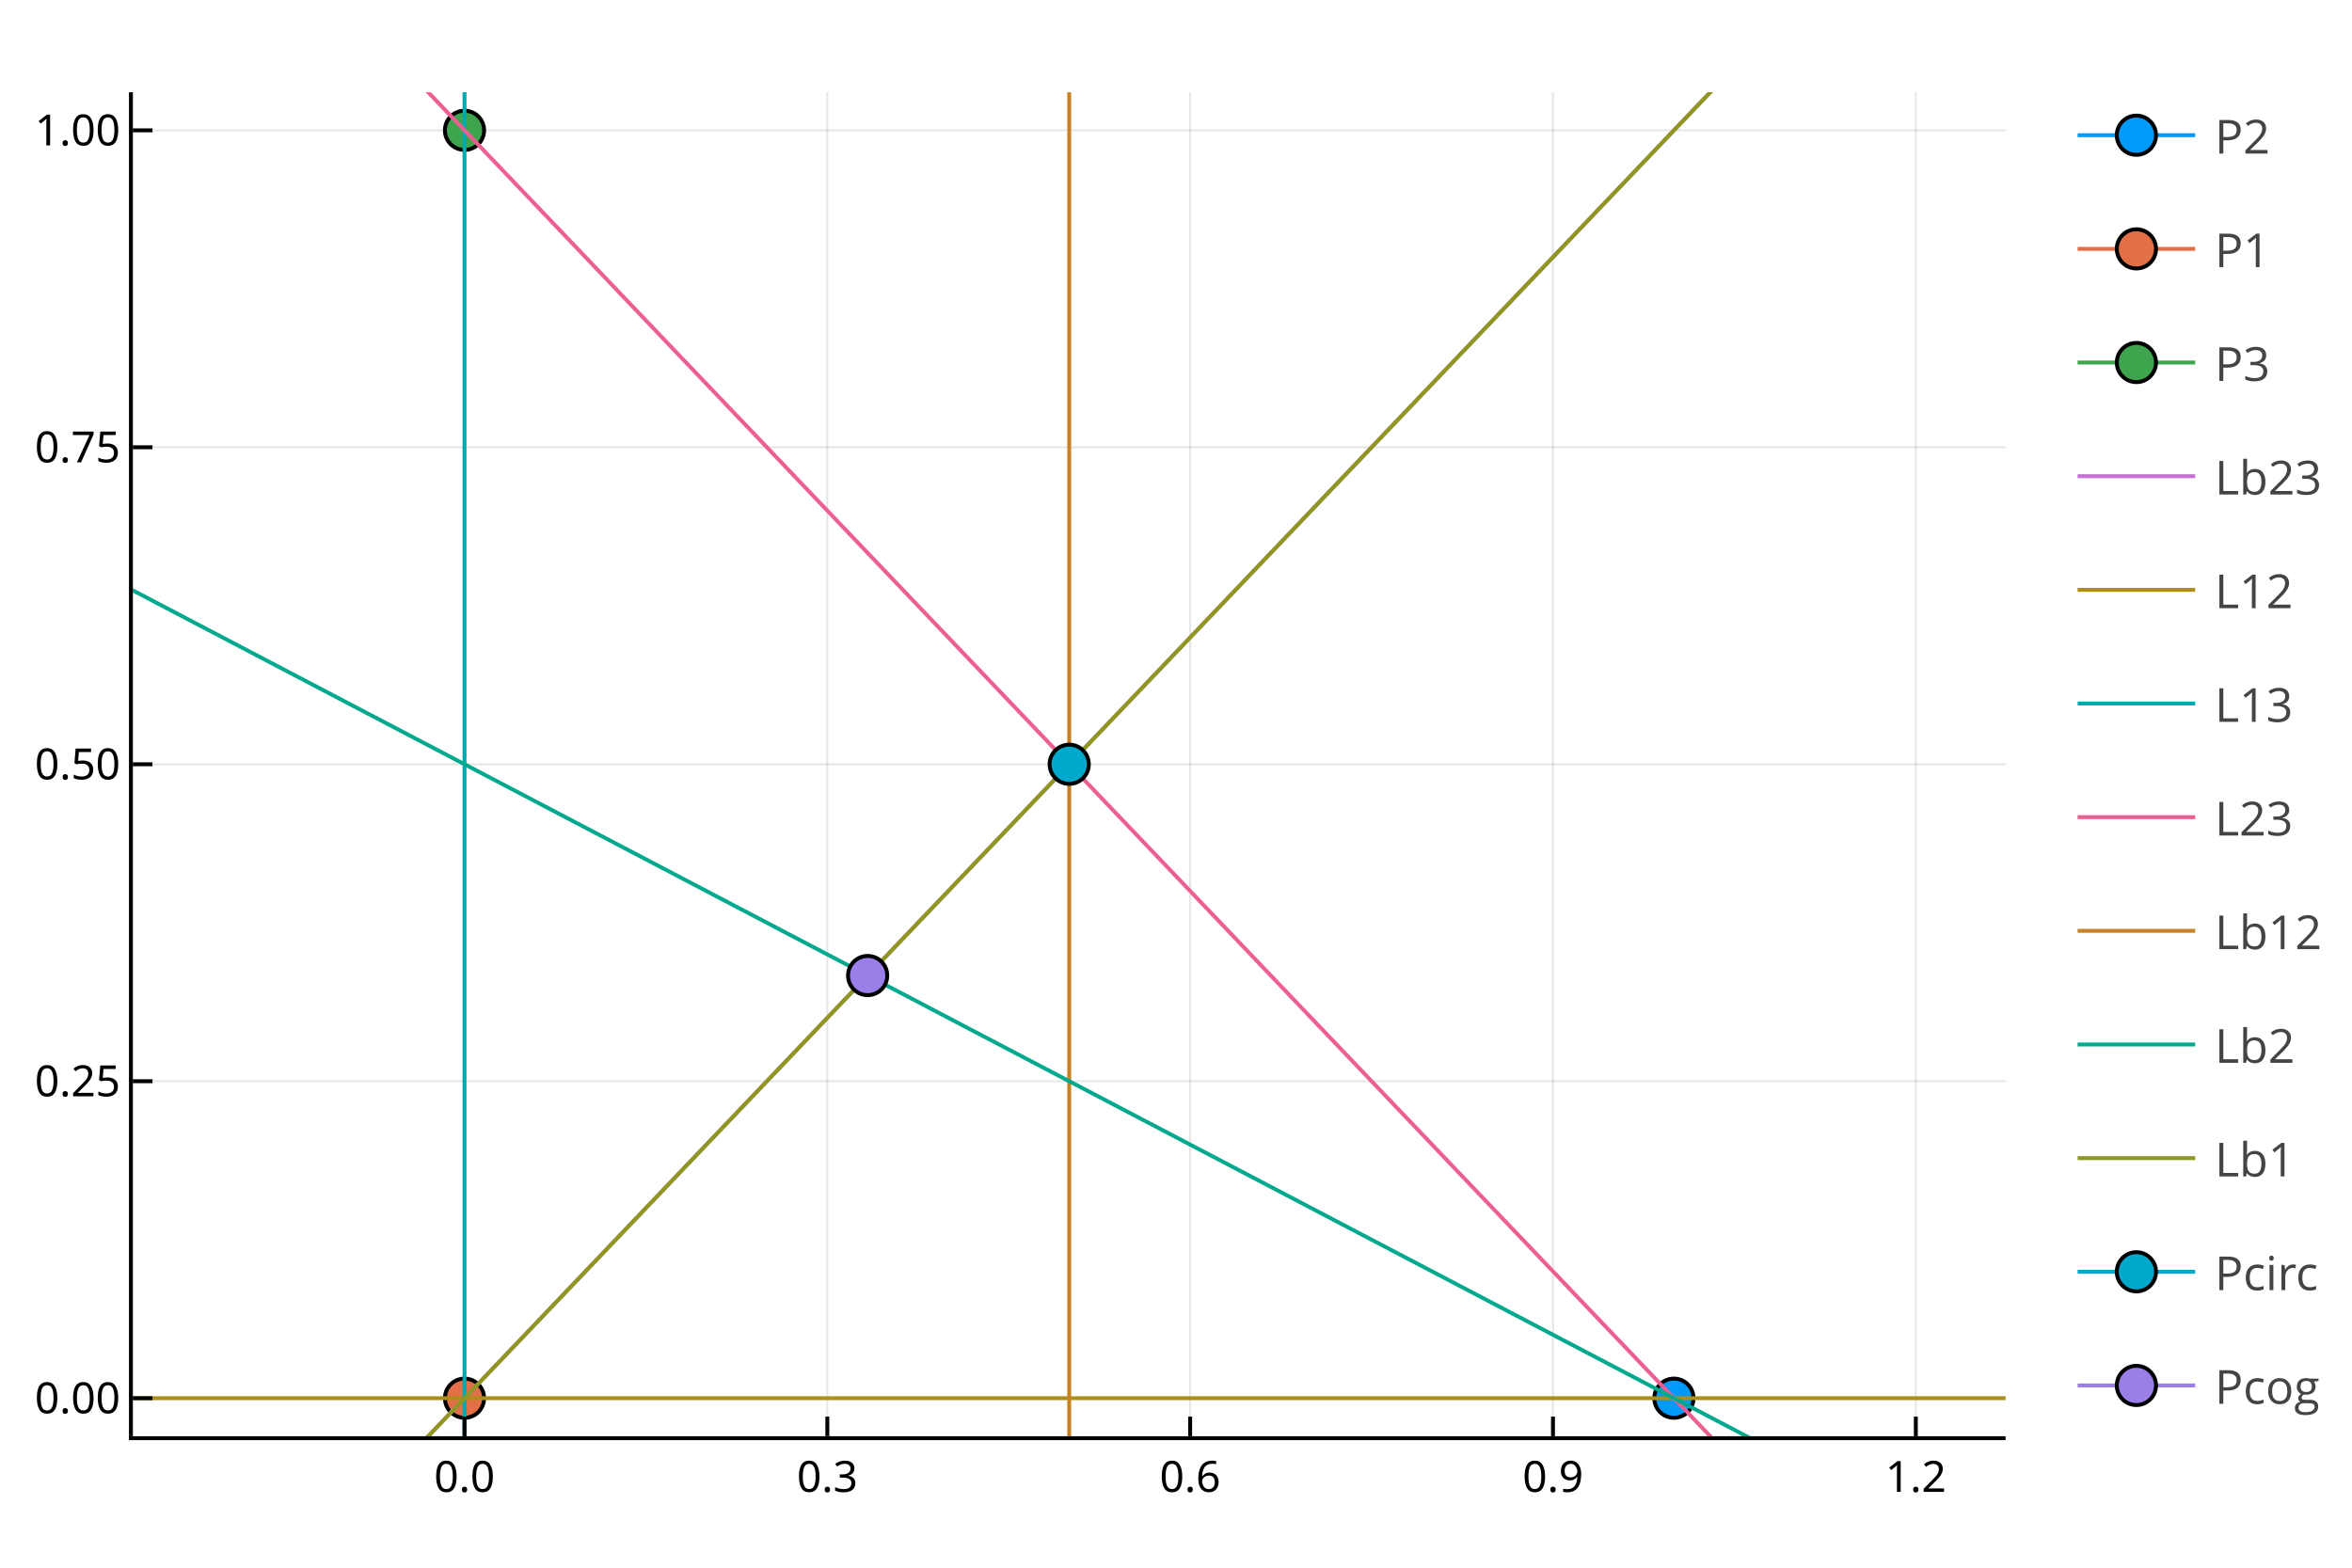
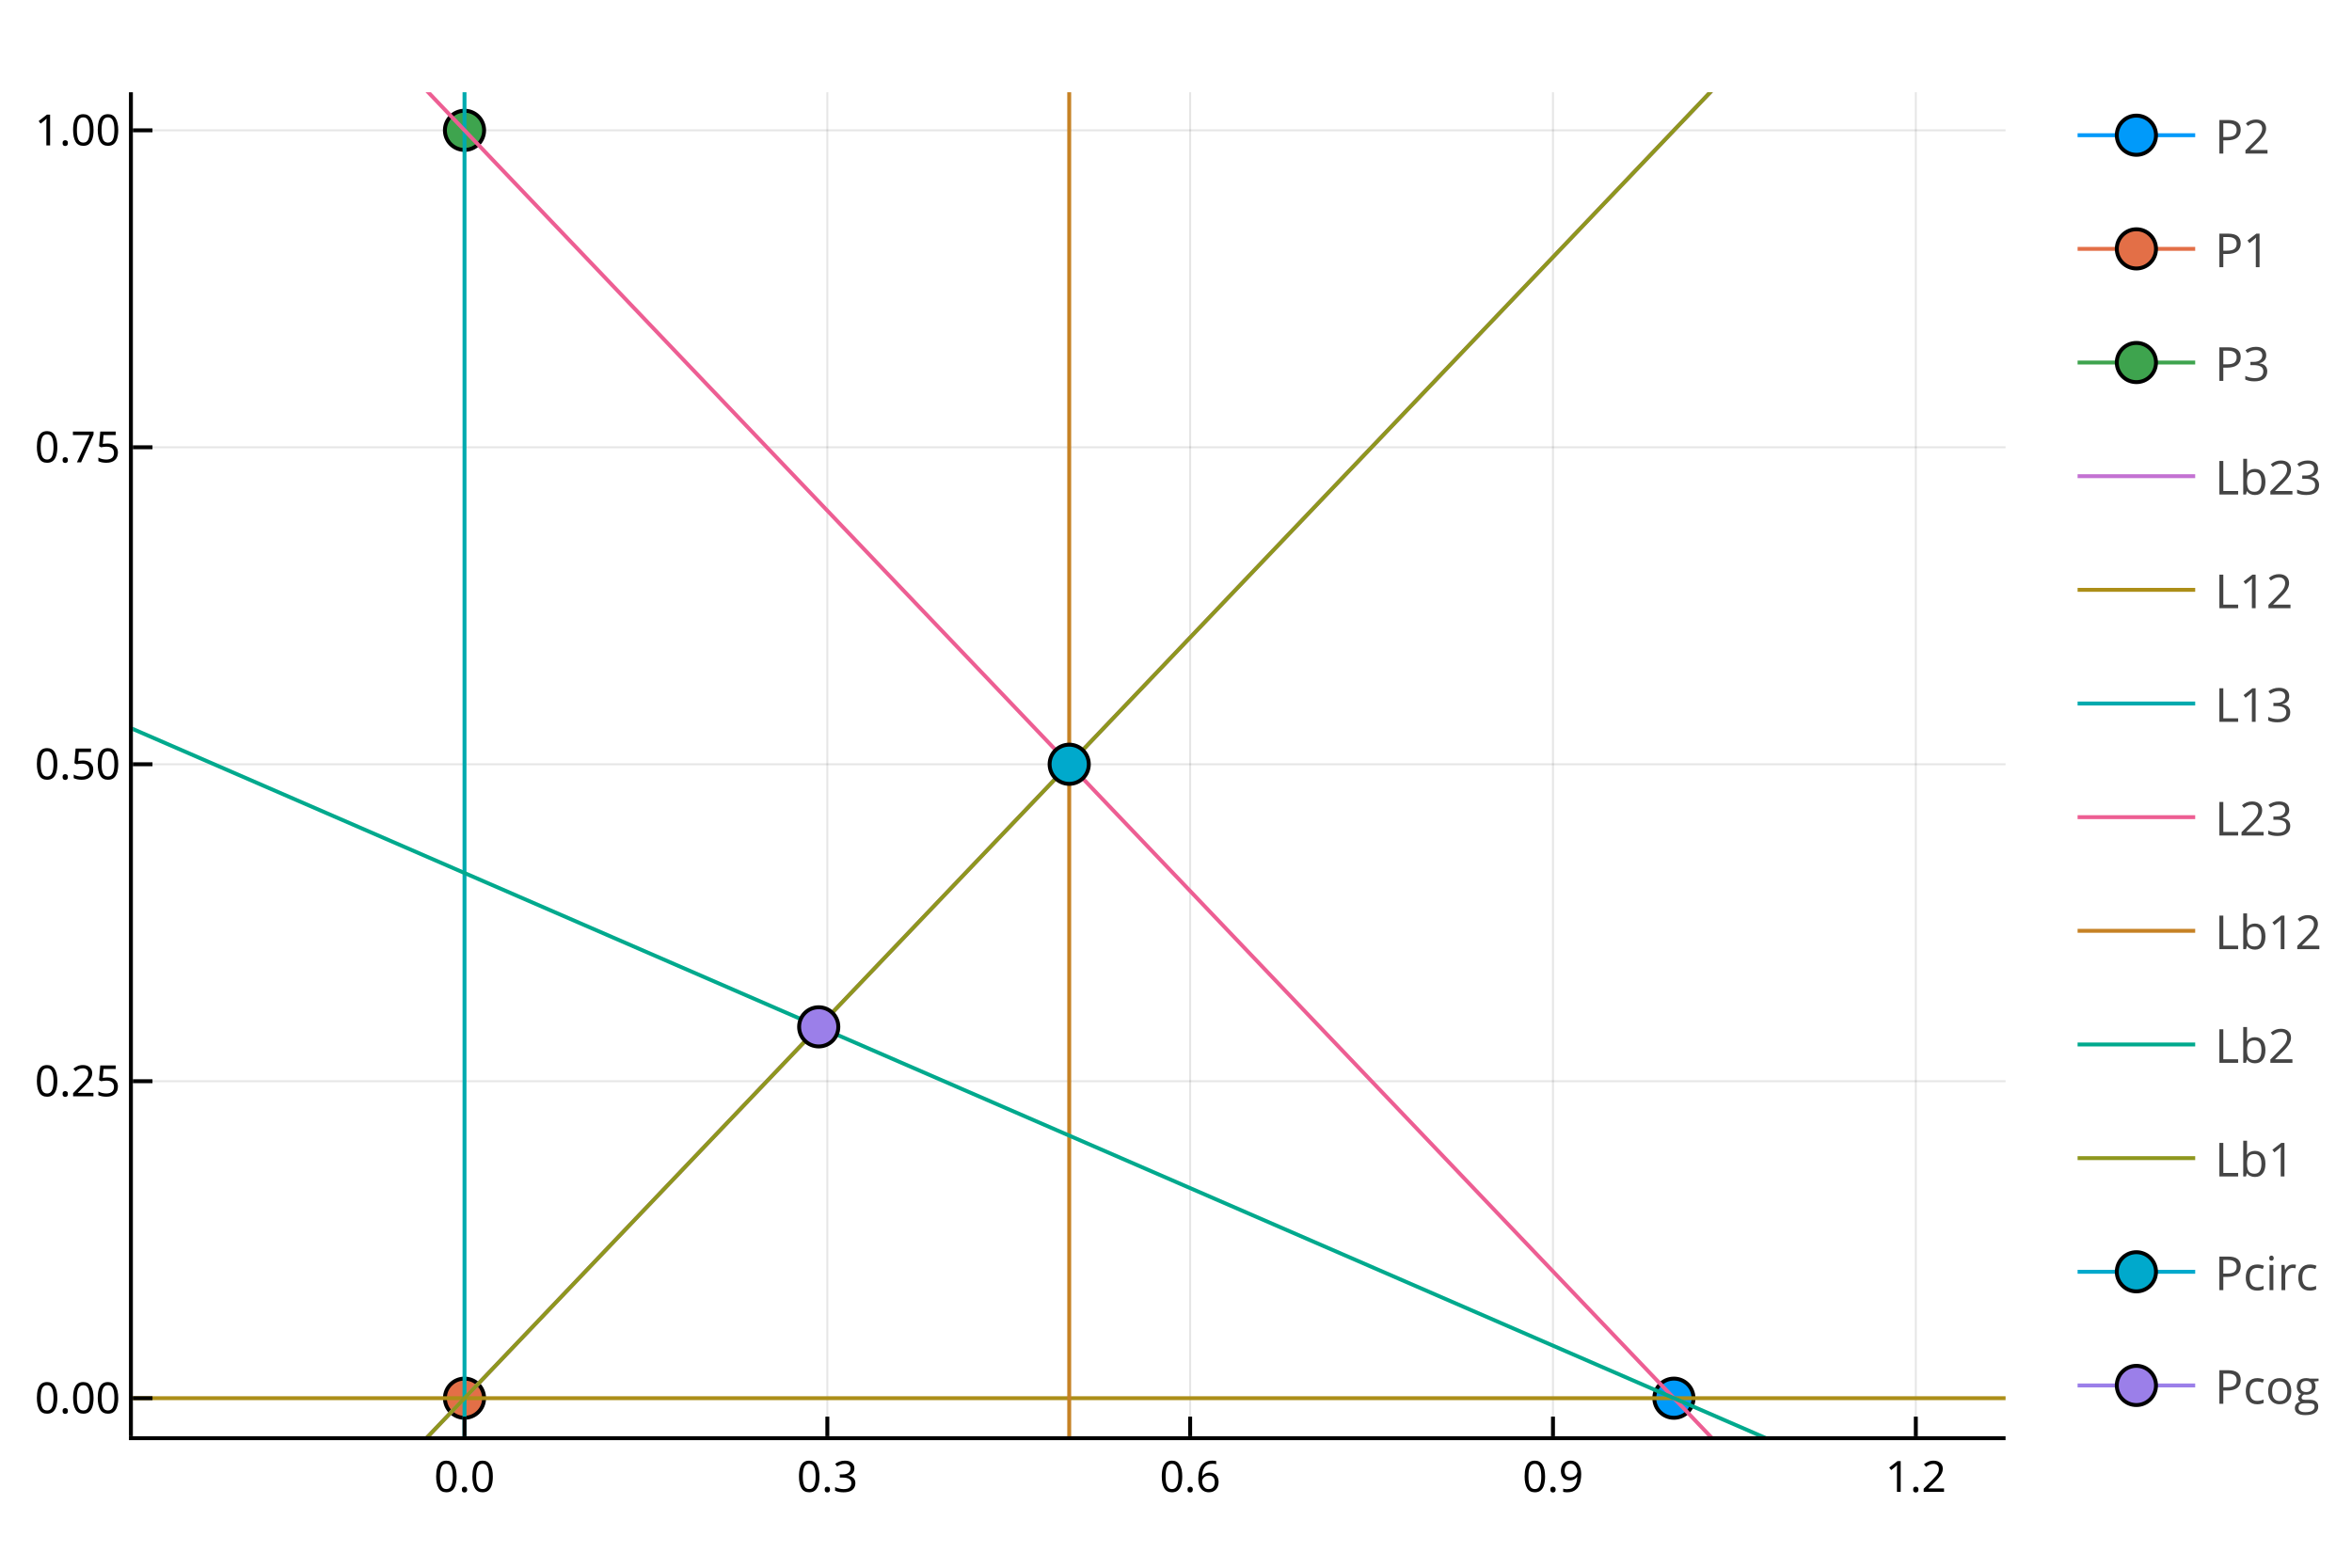
<svg xmlns="http://www.w3.org/2000/svg" class="main-svg" width="600" height="400" style="">
  <rect x="0" y="0" width="600" height="400" style="fill: rgb(255, 255, 255); fill-opacity: 1;" />
-   <defs id="defs-4909e6">
+   <defs id="defs-5162f0">
    <g class="clips">
-       <clipPath id="clip4909e6xyplot" class="plotclip">
+       <clipPath id="clip5162f0xyplot" class="plotclip">
        <rect width="477.723" height="342.913" />
      </clipPath>
-       <clipPath class="axesclip" id="clip4909e6x">
+       <clipPath class="axesclip" id="clip5162f0x">
        <rect x="33.898" y="0" width="477.723" height="400" />
      </clipPath>
-       <clipPath class="axesclip" id="clip4909e6y">
+       <clipPath class="axesclip" id="clip5162f0y">
        <rect x="0" y="23.543" width="600" height="342.913" />
      </clipPath>
-       <clipPath class="axesclip" id="clip4909e6xy">
+       <clipPath class="axesclip" id="clip5162f0xy">
        <rect x="33.898" y="23.543" width="477.723" height="342.913" />
      </clipPath>
    </g>
    <g class="gradients" />
    <g class="patterns" />
  </defs>
  <g class="bglayer" />
  <g class="layer-below">
    <g class="imagelayer" />
    <g class="shapelayer" />
  </g>
  <g class="cartesianlayer">
    <g class="subplot xy">
      <g class="layer-subplot">
        <g class="shapelayer" />
        <g class="imagelayer" />
      </g>
      <g class="gridlayer">
        <g class="x">
          <path class="xgrid crisp" transform="translate(118.4978,0)" d="M0,23.543v342.913" style="stroke: rgb(0, 0, 0); stroke-opacity: 0.1; stroke-width: 0.5px;" />
          <path class="xgrid crisp" transform="translate(211.0578,0)" d="M0,23.543v342.913" style="stroke: rgb(0, 0, 0); stroke-opacity: 0.1; stroke-width: 0.5px;" />
          <path class="xgrid crisp" transform="translate(303.6078,0)" d="M0,23.543v342.913" style="stroke: rgb(0, 0, 0); stroke-opacity: 0.1; stroke-width: 0.5px;" />
          <path class="xgrid crisp" transform="translate(396.1678,0)" d="M0,23.543v342.913" style="stroke: rgb(0, 0, 0); stroke-opacity: 0.1; stroke-width: 0.5px;" />
          <path class="xgrid crisp" transform="translate(488.7278,0)" d="M0,23.543v342.913" style="stroke: rgb(0, 0, 0); stroke-opacity: 0.1; stroke-width: 0.5px;" />
        </g>
        <g class="y">
          <path class="ygrid crisp" transform="translate(0,356.7533)" d="M33.898,0h477.723" style="stroke: rgb(0, 0, 0); stroke-opacity: 0.1; stroke-width: 0.5px;" />
          <path class="ygrid crisp" transform="translate(0,275.8733)" d="M33.898,0h477.723" style="stroke: rgb(0, 0, 0); stroke-opacity: 0.1; stroke-width: 0.5px;" />
          <path class="ygrid crisp" transform="translate(0,195.0033)" d="M33.898,0h477.723" style="stroke: rgb(0, 0, 0); stroke-opacity: 0.1; stroke-width: 0.5px;" />
          <path class="ygrid crisp" transform="translate(0,114.1233)" d="M33.898,0h477.723" style="stroke: rgb(0, 0, 0); stroke-opacity: 0.1; stroke-width: 0.5px;" />
          <path class="ygrid crisp" transform="translate(0,33.25331)" d="M33.898,0h477.723" style="stroke: rgb(0, 0, 0); stroke-opacity: 0.1; stroke-width: 0.5px;" />
        </g>
      </g>
      <g class="zerolinelayer" />
      <path class="xlines-below" />
      <path class="ylines-below" />
      <g class="overlines-below" />
      <g class="xaxislayer-below" />
      <g class="yaxislayer-below" />
      <g class="overaxes-below" />
-       <g class="plot" transform="translate(33.89778,23.54331)" clip-path="url(#clip4909e6xyplot)">
+       <g class="plot" transform="translate(33.89778,23.54331)" clip-path="url(#clip5162f0xyplot)">
        <g class="scatterlayer mlayer">
-           <g class="trace scatter trace4a10df" style="stroke-miterlimit: 2; opacity: 1;">
+           <g class="trace scatter trace0f9228" style="stroke-miterlimit: 2; opacity: 1;">
            <g class="fills" />
            <g class="errorbars" />
            <g class="lines" />
            <g class="points">
              <path class="point" transform="translate(393.12,333.21)" d="M5,0A5,5 0 1,1 0,-5A5,5 0 0,1 5,0Z" style="opacity: 1; stroke-width: 1px; fill: rgb(0, 154, 250); fill-opacity: 1; stroke: rgb(0, 0, 0); stroke-opacity: 1;" />
            </g>
            <g class="text" />
          </g>
-           <g class="trace scatter tracec86d08" style="stroke-miterlimit: 2; opacity: 1;">
+           <g class="trace scatter trace4dbae3" style="stroke-miterlimit: 2; opacity: 1;">
            <g class="fills" />
            <g class="errorbars" />
            <g class="lines" />
            <g class="points">
              <path class="point" transform="translate(84.6,333.21)" d="M5,0A5,5 0 1,1 0,-5A5,5 0 0,1 5,0Z" style="opacity: 1; stroke-width: 1px; fill: rgb(227, 111, 71); fill-opacity: 1; stroke: rgb(0, 0, 0); stroke-opacity: 1;" />
            </g>
            <g class="text" />
          </g>
-           <g class="trace scatter tracefc5753" style="stroke-miterlimit: 2; opacity: 1;">
+           <g class="trace scatter tracea46ec3" style="stroke-miterlimit: 2; opacity: 1;">
            <g class="fills" />
            <g class="errorbars" />
            <g class="lines" />
            <g class="points">
              <path class="point" transform="translate(84.6,9.71)" d="M5,0A5,5 0 1,1 0,-5A5,5 0 0,1 5,0Z" style="opacity: 1; stroke-width: 1px; fill: rgb(62, 164, 78); fill-opacity: 1; stroke: rgb(0, 0, 0); stroke-opacity: 1;" />
            </g>
            <g class="text" />
          </g>
-           <g class="trace scatter traceb81347" style="stroke-miterlimit: 2; opacity: 1;">
+           <g class="trace scatter trace7209f6" style="stroke-miterlimit: 2; opacity: 1;">
            <g class="fills" />
            <g class="errorbars" />
            <g class="lines">
              <path class="js-line" d="M-9554.459,7201.181L-6465.411,7201.181L6943.138,-6858.268L10032.182,-6858.268" style="vector-effect: non-scaling-stroke; fill: none; stroke: rgb(195, 113, 210); stroke-opacity: 1; stroke-width: 1px; opacity: 1;" />
            </g>
            <g class="points" />
            <g class="text" />
          </g>
-           <g class="trace scatter trace06b595" style="stroke-miterlimit: 2; opacity: 1;">
+           <g class="trace scatter trace45525f" style="stroke-miterlimit: 2; opacity: 1;">
            <g class="fills" />
            <g class="errorbars" />
            <g class="lines">
              <path class="js-line" d="M-9554.459,333.21L10032.182,333.21L10032.182,333.21" style="vector-effect: non-scaling-stroke; fill: none; stroke: rgb(172, 142, 24); stroke-opacity: 1; stroke-width: 1px; opacity: 1;" />
            </g>
            <g class="points" />
            <g class="text" />
          </g>
-           <g class="trace scatter trace98d284" style="stroke-miterlimit: 2; opacity: 1;">
+           <g class="trace scatter trace2b6abf" style="stroke-miterlimit: 2; opacity: 1;">
            <g class="fills" />
            <g class="errorbars" />
            <g class="lines">
              <path class="js-line" d="M84.6,7201.181L84.6,7201.181L84.6,-6858.268L84.6,-6858.268" style="vector-effect: non-scaling-stroke; fill: none; stroke: rgb(0, 170, 174); stroke-opacity: 1; stroke-width: 1px; opacity: 1;" />
            </g>
            <g class="points" />
            <g class="text" />
          </g>
-           <g class="trace scatter tracefad781" style="stroke-miterlimit: 2; opacity: 1;">
+           <g class="trace scatter trace0f0817" style="stroke-miterlimit: 2; opacity: 1;">
            <g class="fills" />
            <g class="errorbars" />
            <g class="lines">
              <path class="js-line" d="M10032.182,7201.181L6943.141,7201.181L-6465.408,-6858.268L-9554.459,-6858.268" style="vector-effect: non-scaling-stroke; fill: none; stroke: rgb(237, 94, 147); stroke-opacity: 1; stroke-width: 1px; opacity: 1;" />
            </g>
            <g class="points" />
            <g class="text" />
          </g>
-           <g class="trace scatter trace09ca6b" style="stroke-miterlimit: 2; opacity: 1;">
+           <g class="trace scatter trace667c54" style="stroke-miterlimit: 2; opacity: 1;">
            <g class="fills" />
            <g class="errorbars" />
            <g class="lines">
              <path class="js-line" d="M238.86,7201.181L238.86,7201.181L238.86,-6858.268L238.86,-6858.268" style="vector-effect: non-scaling-stroke; fill: none; stroke: rgb(198, 130, 37); stroke-opacity: 1; stroke-width: 1px; opacity: 1;" />
            </g>
            <g class="points" />
            <g class="text" />
          </g>
-           <g class="trace scatter traceaa2078" style="stroke-miterlimit: 2; opacity: 1;">
-             <g class="fills" />
-             <g class="errorbars" />
-             <g class="lines">
-               <path class="js-line" d="M10032.182,7201.181L10032.182,5386.696L-9554.459,-4882.03L-9554.459,-6858.268" style="vector-effect: non-scaling-stroke; fill: none; stroke: rgb(0, 169, 141); stroke-opacity: 1; stroke-width: 1px; opacity: 1;" />
-             </g>
-             <g class="points" />
-             <g class="text" />
-           </g>
-           <g class="trace scatter traceab3ee3" style="stroke-miterlimit: 2; opacity: 1;">
+           <g class="trace scatter trace7f8dc1" style="stroke-miterlimit: 2; opacity: 1;">
+             <g class="fills" />
+             <g class="errorbars" />
+             <g class="lines">
+               <path class="js-line" d="M10032.182,7201.181L10032.182,4519.654L-9554.459,-3987.236L-9554.459,-6858.268" style="vector-effect: non-scaling-stroke; fill: none; stroke: rgb(0, 169, 141); stroke-opacity: 1; stroke-width: 1px; opacity: 1;" />
+             </g>
+             <g class="points" />
+             <g class="text" />
+           </g>
+           <g class="trace scatter trace40161a" style="stroke-miterlimit: 2; opacity: 1;">
            <g class="fills" />
            <g class="errorbars" />
            <g class="lines">
              <path class="js-line" d="M-9554.459,7201.181L-6465.411,7201.181L6943.138,-6858.268L10032.182,-6858.268" style="vector-effect: non-scaling-stroke; fill: none; stroke: rgb(142, 151, 30); stroke-opacity: 1; stroke-width: 1px; opacity: 1;" />
            </g>
            <g class="points" />
            <g class="text" />
          </g>
-           <g class="trace scatter trace740824" style="stroke-miterlimit: 2; opacity: 1;">
+           <g class="trace scatter tracebf4393" style="stroke-miterlimit: 2; opacity: 1;">
            <g class="fills" />
            <g class="errorbars" />
            <g class="lines" />
            <g class="points">
              <path class="point" transform="translate(238.86,171.46)" d="M5,0A5,5 0 1,1 0,-5A5,5 0 0,1 5,0Z" style="opacity: 1; stroke-width: 1px; fill: rgb(0, 169, 204); fill-opacity: 1; stroke: rgb(0, 0, 0); stroke-opacity: 1;" />
            </g>
            <g class="text" />
          </g>
-           <g class="trace scatter trace3ac0a3" style="stroke-miterlimit: 2; opacity: 1;">
+           <g class="trace scatter traceb40630" style="stroke-miterlimit: 2; opacity: 1;">
            <g class="fills" />
            <g class="errorbars" />
            <g class="lines" />
            <g class="points">
-               <path class="point" transform="translate(187.44,225.37)" d="M5,0A5,5 0 1,1 0,-5A5,5 0 0,1 5,0Z" style="opacity: 1; stroke-width: 1px; fill: rgb(155, 127, 233); fill-opacity: 1; stroke: rgb(0, 0, 0); stroke-opacity: 1;" />
+               <path class="point" transform="translate(174.96,238.46)" d="M5,0A5,5 0 1,1 0,-5A5,5 0 0,1 5,0Z" style="opacity: 1; stroke-width: 1px; fill: rgb(155, 127, 233); fill-opacity: 1; stroke: rgb(0, 0, 0); stroke-opacity: 1;" />
            </g>
            <g class="text" />
          </g>
        </g>
      </g>
      <g class="overplot" />
      <path class="xlines-above crisp" d="M32.898,366.957H511.621" style="fill: none; stroke-width: 1px; stroke: rgb(0, 0, 0); stroke-opacity: 1;" />
      <path class="ylines-above crisp" d="M33.398,23.543V366.457" style="fill: none; stroke-width: 1px; stroke: rgb(0, 0, 0); stroke-opacity: 1;" />
      <g class="overlines-above" />
      <g class="xaxislayer-above">
        <path class="xtick ticks crisp" d="M0,366.457v-5" transform="translate(118.4978,0)" style="stroke: rgb(0, 0, 0); stroke-opacity: 1; stroke-width: 1px;" />
        <path class="xtick ticks crisp" d="M0,366.457v-5" transform="translate(211.0578,0)" style="stroke: rgb(0, 0, 0); stroke-opacity: 1; stroke-width: 1px;" />
        <path class="xtick ticks crisp" d="M0,366.457v-5" transform="translate(303.6078,0)" style="stroke: rgb(0, 0, 0); stroke-opacity: 1; stroke-width: 1px;" />
        <path class="xtick ticks crisp" d="M0,366.457v-5" transform="translate(396.1678,0)" style="stroke: rgb(0, 0, 0); stroke-opacity: 1; stroke-width: 1px;" />
        <path class="xtick ticks crisp" d="M0,366.457v-5" transform="translate(488.7278,0)" style="stroke: rgb(0, 0, 0); stroke-opacity: 1; stroke-width: 1px;" />
        <g class="xtick">
          <text text-anchor="middle" x="0" y="380.657" transform="translate(118.4978,0)" style="font-family: sans-serif; font-size: 11px; fill: rgb(0, 0, 0); fill-opacity: 1; white-space: pre; opacity: 1;">0.0</text>
        </g>
        <g class="xtick">
          <text text-anchor="middle" x="0" y="380.657" style="font-family: sans-serif; font-size: 11px; fill: rgb(0, 0, 0); fill-opacity: 1; white-space: pre; opacity: 1;" transform="translate(211.0578,0)">0.3</text>
        </g>
        <g class="xtick">
          <text text-anchor="middle" x="0" y="380.657" style="font-family: sans-serif; font-size: 11px; fill: rgb(0, 0, 0); fill-opacity: 1; white-space: pre; opacity: 1;" transform="translate(303.6078,0)">0.6</text>
        </g>
        <g class="xtick">
          <text text-anchor="middle" x="0" y="380.657" style="font-family: sans-serif; font-size: 11px; fill: rgb(0, 0, 0); fill-opacity: 1; white-space: pre; opacity: 1;" transform="translate(396.1678,0)">0.9</text>
        </g>
        <g class="xtick">
          <text text-anchor="middle" x="0" y="380.657" style="font-family: sans-serif; font-size: 11px; fill: rgb(0, 0, 0); fill-opacity: 1; white-space: pre; opacity: 1;" transform="translate(488.7278,0)">1.2</text>
        </g>
      </g>
      <g class="yaxislayer-above">
        <path class="ytick ticks crisp" d="M33.898,0h5" transform="translate(0,356.7533)" style="stroke: rgb(0, 0, 0); stroke-opacity: 1; stroke-width: 1px;" />
        <path class="ytick ticks crisp" d="M33.898,0h5" transform="translate(0,275.8733)" style="stroke: rgb(0, 0, 0); stroke-opacity: 1; stroke-width: 1px;" />
        <path class="ytick ticks crisp" d="M33.898,0h5" transform="translate(0,195.0033)" style="stroke: rgb(0, 0, 0); stroke-opacity: 1; stroke-width: 1px;" />
        <path class="ytick ticks crisp" d="M33.898,0h5" transform="translate(0,114.1233)" style="stroke: rgb(0, 0, 0); stroke-opacity: 1; stroke-width: 1px;" />
        <path class="ytick ticks crisp" d="M33.898,0h5" transform="translate(0,33.25331)" style="stroke: rgb(0, 0, 0); stroke-opacity: 1; stroke-width: 1px;" />
        <g class="ytick">
          <text text-anchor="end" x="30.698" y="3.85" transform="translate(0,356.7533)" style="font-family: sans-serif; font-size: 11px; fill: rgb(0, 0, 0); fill-opacity: 1; white-space: pre; opacity: 1;">0.00</text>
        </g>
        <g class="ytick">
          <text text-anchor="end" x="30.698" y="3.85" style="font-family: sans-serif; font-size: 11px; fill: rgb(0, 0, 0); fill-opacity: 1; white-space: pre; opacity: 1;" transform="translate(0,275.8733)">0.25</text>
        </g>
        <g class="ytick">
          <text text-anchor="end" x="30.698" y="3.85" style="font-family: sans-serif; font-size: 11px; fill: rgb(0, 0, 0); fill-opacity: 1; white-space: pre; opacity: 1;" transform="translate(0,195.0033)">0.50</text>
        </g>
        <g class="ytick">
          <text text-anchor="end" x="30.698" y="3.85" style="font-family: sans-serif; font-size: 11px; fill: rgb(0, 0, 0); fill-opacity: 1; white-space: pre; opacity: 1;" transform="translate(0,114.1233)">0.75</text>
        </g>
        <g class="ytick">
          <text text-anchor="end" x="30.698" y="3.85" style="font-family: sans-serif; font-size: 11px; fill: rgb(0, 0, 0); fill-opacity: 1; white-space: pre; opacity: 1;" transform="translate(0,33.25331)">1.00</text>
        </g>
      </g>
      <g class="overaxes-above" />
    </g>
  </g>
  <g class="polarlayer" />
  <g class="ternarylayer" />
  <g class="geolayer" />
  <g class="funnelarealayer" />
  <g class="pielayer" />
  <g class="iciclelayer" />
  <g class="treemaplayer" />
  <g class="sunburstlayer" />
  <g class="glimages" />
-   <defs id="topdefs-4909e6">
+   <defs id="topdefs-5162f0">
    <g class="clips" />
-     <clipPath id="legend4909e6">
+     <clipPath id="legend5162f0">
      <rect width="75" height="348" x="0" y="0" />
    </clipPath>
  </defs>
  <g class="layer-above">
    <g class="imagelayer" />
    <g class="shapelayer" />
  </g>
  <g class="infolayer">
    <g class="legend" pointer-events="all" transform="translate(525,20)">
      <rect class="bg" shape-rendering="crispEdges" width="75" height="348" x="0" y="0" style="stroke: rgb(68, 68, 68); stroke-opacity: 1; fill: rgb(255, 255, 255); fill-opacity: 1; stroke-width: 0px;" />
-       <g class="scrollbox" transform="" clip-path="url(#legend4909e6)">
+       <g class="scrollbox" transform="" clip-path="url(#legend5162f0)">
        <g class="groups" transform="">
          <g class="traces" transform="translate(0,14.5)" style="opacity: 1;">
            <text class="legendtext" text-anchor="start" x="40" y="4.68" style="font-family: 'Open Sans', verdana, arial, sans-serif; font-size: 12px; fill: rgb(68, 68, 68); fill-opacity: 1; white-space: pre;">P2</text>
            <g class="layers" style="opacity: 1;">
              <g class="legendfill" />
              <g class="legendlines">
                <path class="js-line" d="M5,0h30" style="fill: none; stroke: rgb(0, 154, 250); stroke-opacity: 1; stroke-width: 1px;" />
              </g>
              <g class="legendsymbols">
                <g class="legendpoints">
                  <path class="scatterpts" transform="translate(20,0)" d="M5,0A5,5 0 1,1 0,-5A5,5 0 0,1 5,0Z" style="opacity: 1; stroke-width: 1px; fill: rgb(0, 154, 250); fill-opacity: 1; stroke: rgb(0, 0, 0); stroke-opacity: 1;" />
                </g>
              </g>
            </g>
            <rect class="legendtoggle" x="0" y="-9.5" width="69.422" height="19" style="fill: rgb(0, 0, 0); fill-opacity: 0;" />
          </g>
        </g>
        <g class="groups" transform="translate(0,10)">
          <g class="traces" transform="translate(0,33.5)" style="opacity: 1;">
            <text class="legendtext" text-anchor="start" x="40" y="4.68" style="font-family: 'Open Sans', verdana, arial, sans-serif; font-size: 12px; fill: rgb(68, 68, 68); fill-opacity: 1; white-space: pre;">P1</text>
            <g class="layers" style="opacity: 1;">
              <g class="legendfill" />
              <g class="legendlines">
                <path class="js-line" d="M5,0h30" style="fill: none; stroke: rgb(227, 111, 71); stroke-opacity: 1; stroke-width: 1px;" />
              </g>
              <g class="legendsymbols">
                <g class="legendpoints">
                  <path class="scatterpts" transform="translate(20,0)" d="M5,0A5,5 0 1,1 0,-5A5,5 0 0,1 5,0Z" style="opacity: 1; stroke-width: 1px; fill: rgb(227, 111, 71); fill-opacity: 1; stroke: rgb(0, 0, 0); stroke-opacity: 1;" />
                </g>
              </g>
            </g>
            <rect class="legendtoggle" x="0" y="-9.5" width="69.422" height="19" style="fill: rgb(0, 0, 0); fill-opacity: 0;" />
          </g>
        </g>
        <g class="groups" transform="translate(0,20)">
          <g class="traces" transform="translate(0,52.5)" style="opacity: 1;">
            <text class="legendtext" text-anchor="start" x="40" y="4.68" style="font-family: 'Open Sans', verdana, arial, sans-serif; font-size: 12px; fill: rgb(68, 68, 68); fill-opacity: 1; white-space: pre;">P3</text>
            <g class="layers" style="opacity: 1;">
              <g class="legendfill" />
              <g class="legendlines">
                <path class="js-line" d="M5,0h30" style="fill: none; stroke: rgb(62, 164, 78); stroke-opacity: 1; stroke-width: 1px;" />
              </g>
              <g class="legendsymbols">
                <g class="legendpoints">
                  <path class="scatterpts" transform="translate(20,0)" d="M5,0A5,5 0 1,1 0,-5A5,5 0 0,1 5,0Z" style="opacity: 1; stroke-width: 1px; fill: rgb(62, 164, 78); fill-opacity: 1; stroke: rgb(0, 0, 0); stroke-opacity: 1;" />
                </g>
              </g>
            </g>
            <rect class="legendtoggle" x="0" y="-9.5" width="69.422" height="19" style="fill: rgb(0, 0, 0); fill-opacity: 0;" />
          </g>
        </g>
        <g class="groups" transform="translate(0,30)">
          <g class="traces" transform="translate(0,71.5)" style="opacity: 1;">
            <text class="legendtext" text-anchor="start" x="40" y="4.68" style="font-family: 'Open Sans', verdana, arial, sans-serif; font-size: 12px; fill: rgb(68, 68, 68); fill-opacity: 1; white-space: pre;">Lb23</text>
            <g class="layers" style="opacity: 1;">
              <g class="legendfill" />
              <g class="legendlines">
                <path class="js-line" d="M5,0h30" style="fill: none; stroke: rgb(195, 113, 210); stroke-opacity: 1; stroke-width: 1px;" />
              </g>
              <g class="legendsymbols">
                <g class="legendpoints" />
              </g>
            </g>
            <rect class="legendtoggle" x="0" y="-9.5" width="69.422" height="19" style="fill: rgb(0, 0, 0); fill-opacity: 0;" />
          </g>
        </g>
        <g class="groups" transform="translate(0,40)">
          <g class="traces" transform="translate(0,90.5)" style="opacity: 1;">
            <text class="legendtext" text-anchor="start" x="40" y="4.68" style="font-family: 'Open Sans', verdana, arial, sans-serif; font-size: 12px; fill: rgb(68, 68, 68); fill-opacity: 1; white-space: pre;">L12</text>
            <g class="layers" style="opacity: 1;">
              <g class="legendfill" />
              <g class="legendlines">
                <path class="js-line" d="M5,0h30" style="fill: none; stroke: rgb(172, 142, 24); stroke-opacity: 1; stroke-width: 1px;" />
              </g>
              <g class="legendsymbols">
                <g class="legendpoints" />
              </g>
            </g>
            <rect class="legendtoggle" x="0" y="-9.5" width="69.422" height="19" style="fill: rgb(0, 0, 0); fill-opacity: 0;" />
          </g>
        </g>
        <g class="groups" transform="translate(0,50)">
          <g class="traces" transform="translate(0,109.5)" style="opacity: 1;">
            <text class="legendtext" text-anchor="start" x="40" y="4.68" style="font-family: 'Open Sans', verdana, arial, sans-serif; font-size: 12px; fill: rgb(68, 68, 68); fill-opacity: 1; white-space: pre;">L13</text>
            <g class="layers" style="opacity: 1;">
              <g class="legendfill" />
              <g class="legendlines">
                <path class="js-line" d="M5,0h30" style="fill: none; stroke: rgb(0, 170, 174); stroke-opacity: 1; stroke-width: 1px;" />
              </g>
              <g class="legendsymbols">
                <g class="legendpoints" />
              </g>
            </g>
            <rect class="legendtoggle" x="0" y="-9.5" width="69.422" height="19" style="fill: rgb(0, 0, 0); fill-opacity: 0;" />
          </g>
        </g>
        <g class="groups" transform="translate(0,60)">
          <g class="traces" transform="translate(0,128.5)" style="opacity: 1;">
            <text class="legendtext" text-anchor="start" x="40" y="4.68" style="font-family: 'Open Sans', verdana, arial, sans-serif; font-size: 12px; fill: rgb(68, 68, 68); fill-opacity: 1; white-space: pre;">L23</text>
            <g class="layers" style="opacity: 1;">
              <g class="legendfill" />
              <g class="legendlines">
                <path class="js-line" d="M5,0h30" style="fill: none; stroke: rgb(237, 94, 147); stroke-opacity: 1; stroke-width: 1px;" />
              </g>
              <g class="legendsymbols">
                <g class="legendpoints" />
              </g>
            </g>
            <rect class="legendtoggle" x="0" y="-9.5" width="69.422" height="19" style="fill: rgb(0, 0, 0); fill-opacity: 0;" />
          </g>
        </g>
        <g class="groups" transform="translate(0,70)">
          <g class="traces" transform="translate(0,147.5)" style="opacity: 1;">
            <text class="legendtext" text-anchor="start" x="40" y="4.68" style="font-family: 'Open Sans', verdana, arial, sans-serif; font-size: 12px; fill: rgb(68, 68, 68); fill-opacity: 1; white-space: pre;">Lb12</text>
            <g class="layers" style="opacity: 1;">
              <g class="legendfill" />
              <g class="legendlines">
                <path class="js-line" d="M5,0h30" style="fill: none; stroke: rgb(198, 130, 37); stroke-opacity: 1; stroke-width: 1px;" />
              </g>
              <g class="legendsymbols">
                <g class="legendpoints" />
              </g>
            </g>
            <rect class="legendtoggle" x="0" y="-9.5" width="69.422" height="19" style="fill: rgb(0, 0, 0); fill-opacity: 0;" />
          </g>
        </g>
        <g class="groups" transform="translate(0,80)">
          <g class="traces" transform="translate(0,166.5)" style="opacity: 1;">
            <text class="legendtext" text-anchor="start" x="40" y="4.68" style="font-family: 'Open Sans', verdana, arial, sans-serif; font-size: 12px; fill: rgb(68, 68, 68); fill-opacity: 1; white-space: pre;">Lb2</text>
            <g class="layers" style="opacity: 1;">
              <g class="legendfill" />
              <g class="legendlines">
                <path class="js-line" d="M5,0h30" style="fill: none; stroke: rgb(0, 169, 141); stroke-opacity: 1; stroke-width: 1px;" />
              </g>
              <g class="legendsymbols">
                <g class="legendpoints" />
              </g>
            </g>
            <rect class="legendtoggle" x="0" y="-9.5" width="69.422" height="19" style="fill: rgb(0, 0, 0); fill-opacity: 0;" />
          </g>
        </g>
        <g class="groups" transform="translate(0,90)">
          <g class="traces" transform="translate(0,185.5)" style="opacity: 1;">
            <text class="legendtext" text-anchor="start" x="40" y="4.68" style="font-family: 'Open Sans', verdana, arial, sans-serif; font-size: 12px; fill: rgb(68, 68, 68); fill-opacity: 1; white-space: pre;">Lb1</text>
            <g class="layers" style="opacity: 1;">
              <g class="legendfill" />
              <g class="legendlines">
                <path class="js-line" d="M5,0h30" style="fill: none; stroke: rgb(142, 151, 30); stroke-opacity: 1; stroke-width: 1px;" />
              </g>
              <g class="legendsymbols">
                <g class="legendpoints" />
              </g>
            </g>
            <rect class="legendtoggle" x="0" y="-9.5" width="69.422" height="19" style="fill: rgb(0, 0, 0); fill-opacity: 0;" />
          </g>
        </g>
        <g class="groups" transform="translate(0,100)">
          <g class="traces" transform="translate(0,204.5)" style="opacity: 1;">
            <text class="legendtext" text-anchor="start" x="40" y="4.68" style="font-family: 'Open Sans', verdana, arial, sans-serif; font-size: 12px; fill: rgb(68, 68, 68); fill-opacity: 1; white-space: pre;">Pcirc</text>
            <g class="layers" style="opacity: 1;">
              <g class="legendfill" />
              <g class="legendlines">
                <path class="js-line" d="M5,0h30" style="fill: none; stroke: rgb(0, 169, 204); stroke-opacity: 1; stroke-width: 1px;" />
              </g>
              <g class="legendsymbols">
                <g class="legendpoints">
                  <path class="scatterpts" transform="translate(20,0)" d="M5,0A5,5 0 1,1 0,-5A5,5 0 0,1 5,0Z" style="opacity: 1; stroke-width: 1px; fill: rgb(0, 169, 204); fill-opacity: 1; stroke: rgb(0, 0, 0); stroke-opacity: 1;" />
                </g>
              </g>
            </g>
            <rect class="legendtoggle" x="0" y="-9.5" width="69.422" height="19" style="fill: rgb(0, 0, 0); fill-opacity: 0;" />
          </g>
        </g>
        <g class="groups" transform="translate(0,110)">
          <g class="traces" transform="translate(0,223.5)" style="opacity: 1;">
            <text class="legendtext" text-anchor="start" x="40" y="4.68" style="font-family: 'Open Sans', verdana, arial, sans-serif; font-size: 12px; fill: rgb(68, 68, 68); fill-opacity: 1; white-space: pre;">Pcog</text>
            <g class="layers" style="opacity: 1;">
              <g class="legendfill" />
              <g class="legendlines">
                <path class="js-line" d="M5,0h30" style="fill: none; stroke: rgb(155, 127, 233); stroke-opacity: 1; stroke-width: 1px;" />
              </g>
              <g class="legendsymbols">
                <g class="legendpoints">
                  <path class="scatterpts" transform="translate(20,0)" d="M5,0A5,5 0 1,1 0,-5A5,5 0 0,1 5,0Z" style="opacity: 1; stroke-width: 1px; fill: rgb(155, 127, 233); fill-opacity: 1; stroke: rgb(0, 0, 0); stroke-opacity: 1;" />
                </g>
              </g>
            </g>
            <rect class="legendtoggle" x="0" y="-9.5" width="69.422" height="19" style="fill: rgb(0, 0, 0); fill-opacity: 0;" />
          </g>
        </g>
      </g>
      <rect class="scrollbar" rx="20" ry="3" width="0" height="0" x="0" y="0" style="fill: rgb(128, 139, 164); fill-opacity: 1;" />
    </g>
    <g class="g-gtitle" />
    <g class="g-xtitle" />
    <g class="g-ytitle" />
  </g>
</svg>
